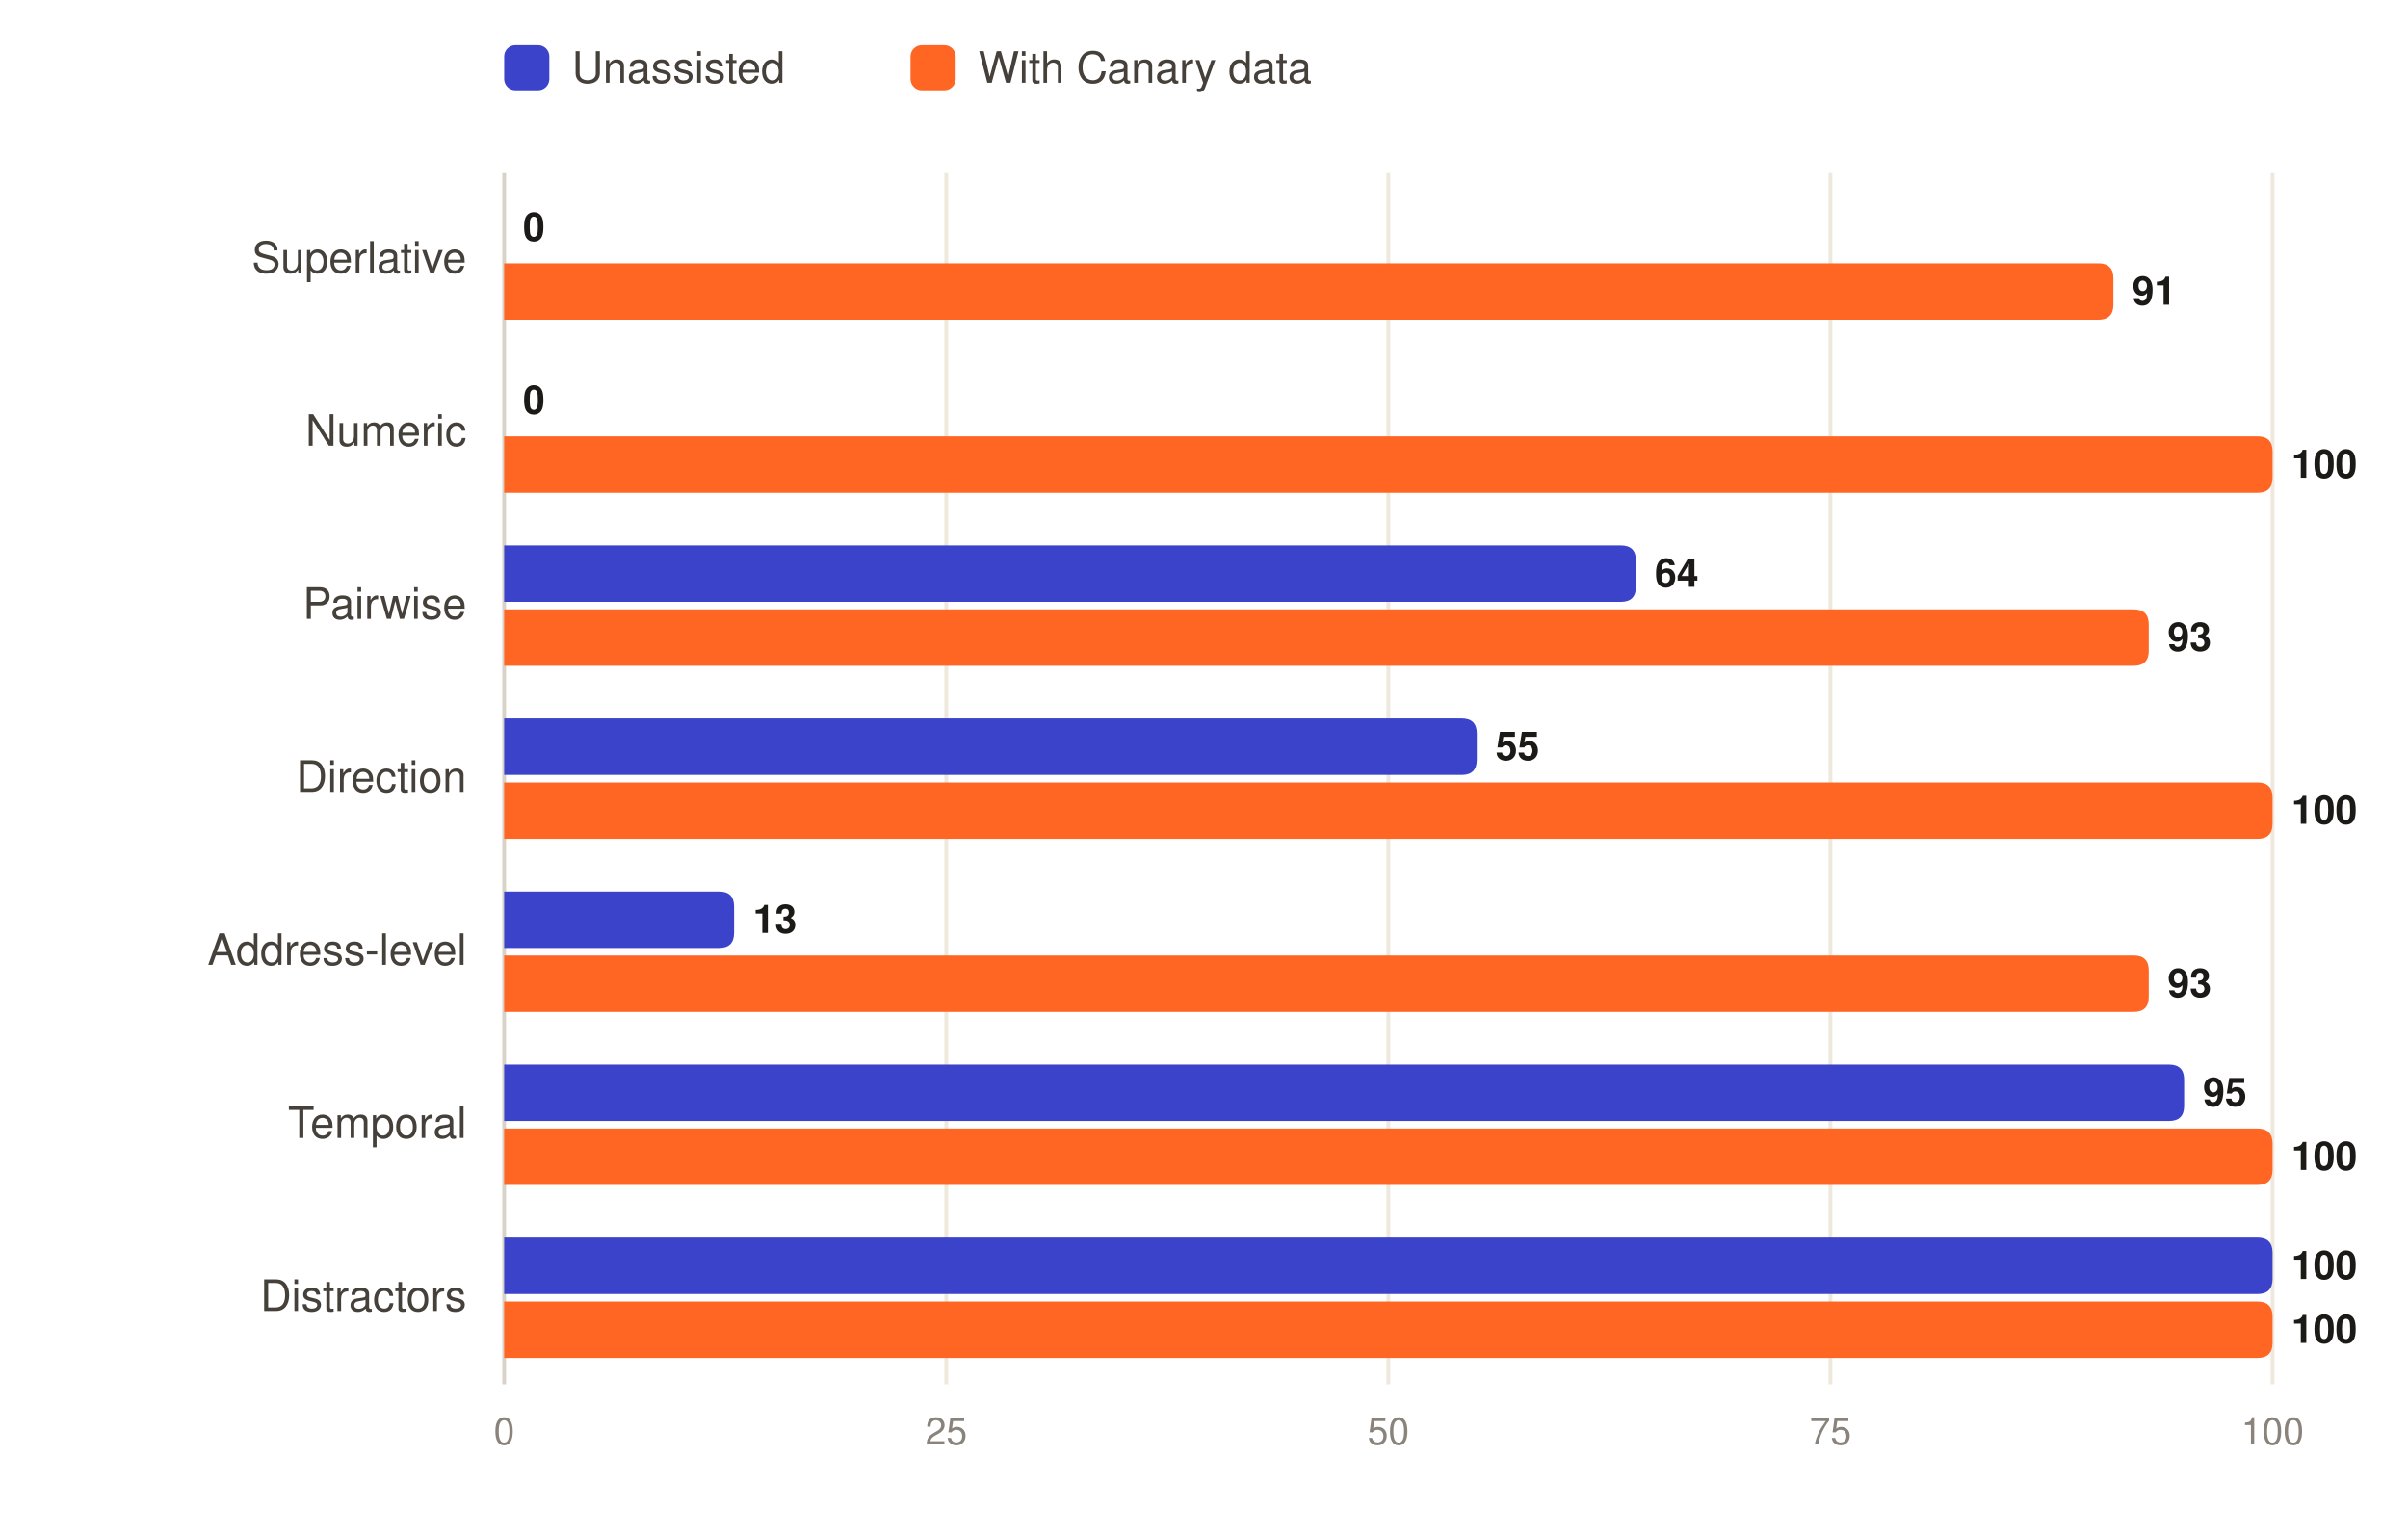
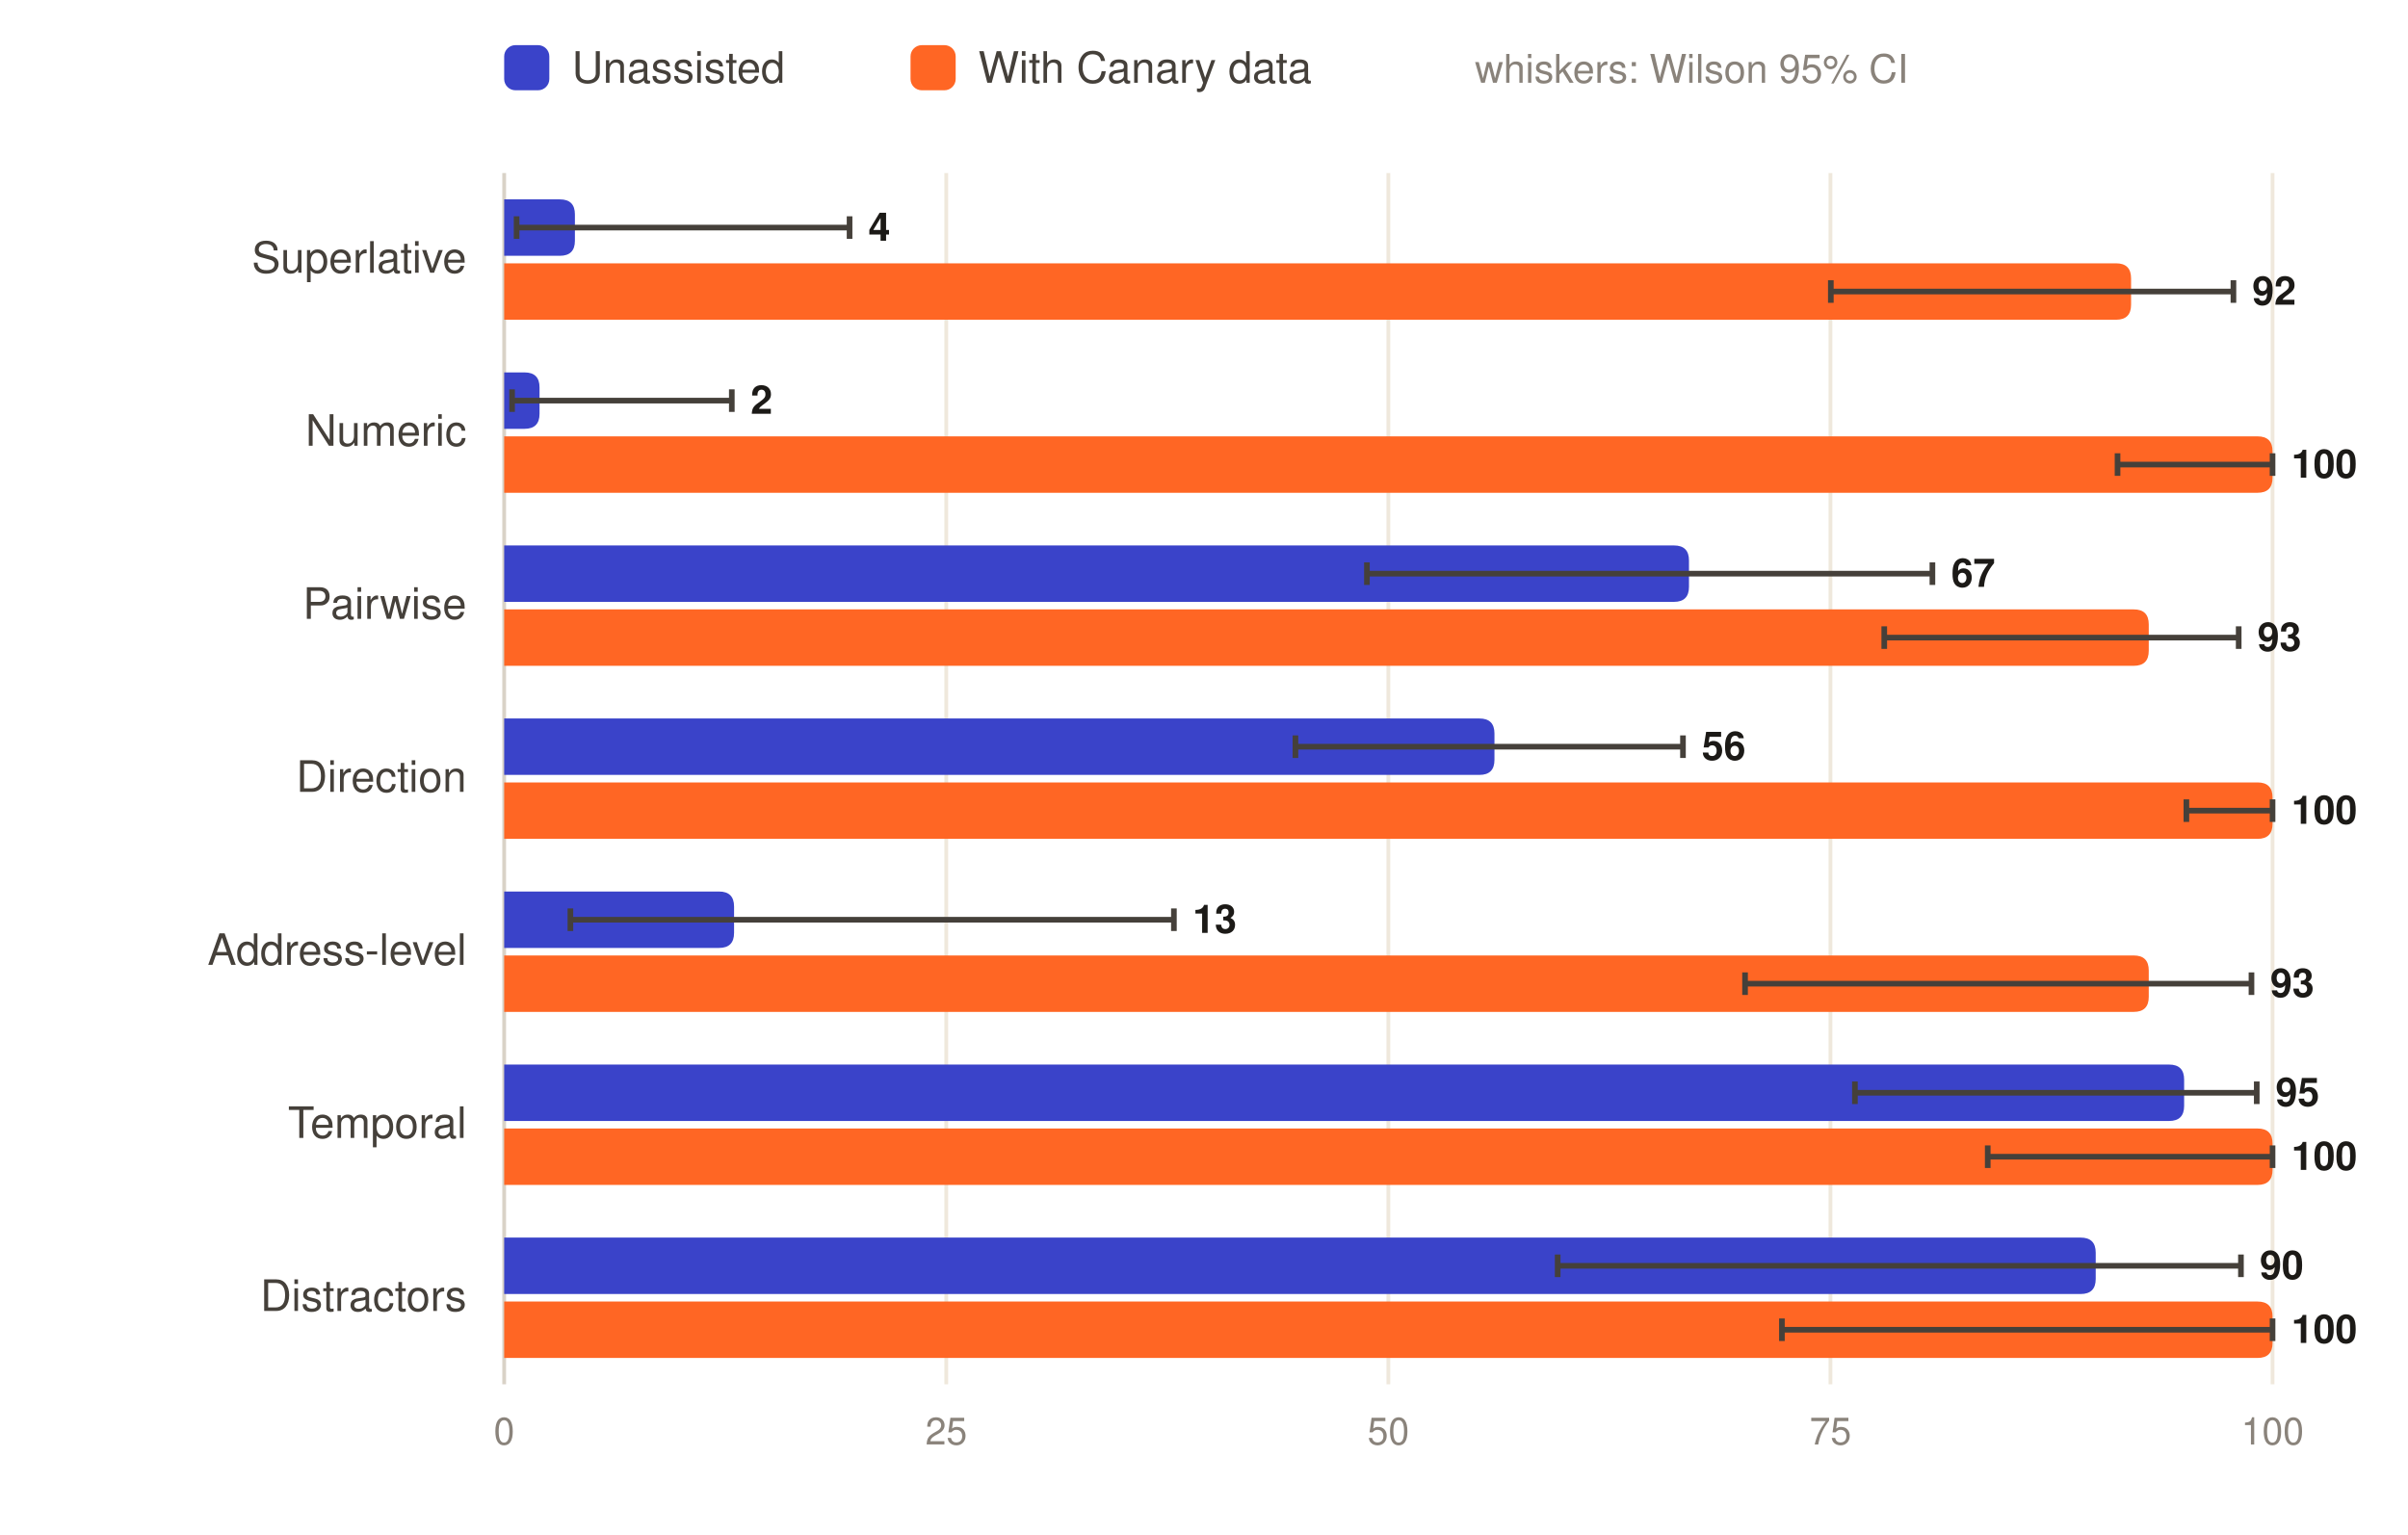
<svg xmlns="http://www.w3.org/2000/svg" viewBox="0 0 640 408" width="640" height="408" font-family="ui-sans-serif, -apple-system, 'Segoe UI', Helvetica, Arial, sans-serif" role="img" aria-labelledby="f2t f2d">
  <line x1="134.0" y1="46.0" x2="134.0" y2="368.0" stroke="#d9d2c7" stroke-width="1" />
  <text x="134.0" y="384.0" font-size="10" fill="#8a837b" text-anchor="middle" font-weight="400">0</text>
  <line x1="251.5" y1="46.0" x2="251.5" y2="368.0" stroke="#efe8dc" stroke-width="1" />
  <text x="251.5" y="384.0" font-size="10" fill="#8a837b" text-anchor="middle" font-weight="400">25</text>
  <line x1="369.0" y1="46.0" x2="369.0" y2="368.0" stroke="#efe8dc" stroke-width="1" />
  <text x="369.0" y="384.0" font-size="10" fill="#8a837b" text-anchor="middle" font-weight="400">50</text>
  <line x1="486.5" y1="46.0" x2="486.5" y2="368.0" stroke="#efe8dc" stroke-width="1" />
  <text x="486.5" y="384.0" font-size="10" fill="#8a837b" text-anchor="middle" font-weight="400">75</text>
  <line x1="604.0" y1="46.0" x2="604.0" y2="368.0" stroke="#efe8dc" stroke-width="1" />
  <text x="604.0" y="384.0" font-size="10" fill="#8a837b" text-anchor="middle" font-weight="400">100</text>
  <rect x="134.0" y="12" width="12" height="12" rx="3" fill="#3A43C9" />
  <text x="152.0" y="22.0" font-size="11.5" fill="#45403a" text-anchor="start" font-weight="400">Unassisted</text>
  <rect x="242.0" y="12" width="12" height="12" rx="3" fill="#FF6624" />
  <text x="260.0" y="22.0" font-size="11.5" fill="#45403a" text-anchor="start" font-weight="400">With Canary data</text>
+   <text x="392.0" y="22.0" font-size="10.5" fill="#8a837b" text-anchor="start" font-weight="400">whiskers: Wilson 95% CI</text>
  <text x="124.0" y="72.5" font-size="11.5" fill="#45403a" text-anchor="end" font-weight="400">Superlative</text>
-   <text x="139.0" y="64.0" font-size="10.5" fill="#1c1a17" text-anchor="start" font-weight="600">0</text>
-   <path d="M134.0,70.0 H557.7 Q561.7,70.0 561.7,74.0 V81.0 Q561.7,85.0 557.7,85.0 H134.0 Z" fill="#FF6624" />
-   <text x="566.7" y="81.0" font-size="10.5" fill="#1c1a17" text-anchor="start" font-weight="600">91</text>
+   <path d="M134.0,53.0 H148.8 Q152.8,53.0 152.8,57.0 V64.0 Q152.8,68.0 148.8,68.0 H134.0 Z" fill="#3A43C9" />
+   <line x1="137.3" y1="60.5" x2="225.8" y2="60.5" stroke="#45403a" stroke-width="1.5" />
+   <line x1="137.3" y1="57.5" x2="137.3" y2="63.5" stroke="#45403a" stroke-width="1.5" />
+   <line x1="225.8" y1="57.5" x2="225.8" y2="63.5" stroke="#45403a" stroke-width="1.5" />
+   <text x="230.8" y="64.0" font-size="10.5" fill="#1c1a17" text-anchor="start" font-weight="600">4</text>
+   <path d="M134.0,70.0 H562.4 Q566.4,70.0 566.4,74.0 V81.0 Q566.4,85.0 562.4,85.0 H134.0 Z" fill="#FF6624" />
+   <line x1="486.6" y1="77.5" x2="593.6" y2="77.5" stroke="#45403a" stroke-width="1.5" />
+   <line x1="486.6" y1="74.5" x2="486.6" y2="80.5" stroke="#45403a" stroke-width="1.5" />
+   <line x1="593.6" y1="74.5" x2="593.6" y2="80.5" stroke="#45403a" stroke-width="1.5" />
+   <text x="598.6" y="81.0" font-size="10.5" fill="#1c1a17" text-anchor="start" font-weight="600">92</text>
  <text x="124.0" y="118.5" font-size="11.5" fill="#45403a" text-anchor="end" font-weight="400">Numeric</text>
-   <text x="139.0" y="110.0" font-size="10.5" fill="#1c1a17" text-anchor="start" font-weight="600">0</text>
+   <path d="M134.0,99.0 H139.4 Q143.4,99.0 143.4,103.0 V110.0 Q143.4,114.0 139.4,114.0 H134.0 Z" fill="#3A43C9" />
+   <line x1="136.1" y1="106.5" x2="194.5" y2="106.5" stroke="#45403a" stroke-width="1.5" />
+   <line x1="136.1" y1="103.5" x2="136.1" y2="109.5" stroke="#45403a" stroke-width="1.5" />
+   <line x1="194.5" y1="103.5" x2="194.5" y2="109.5" stroke="#45403a" stroke-width="1.5" />
+   <text x="199.5" y="110.0" font-size="10.5" fill="#1c1a17" text-anchor="start" font-weight="600">2</text>
  <path d="M134.0,116.0 H600.0 Q604.0,116.0 604.0,120.0 V127.0 Q604.0,131.0 600.0,131.0 H134.0 Z" fill="#FF6624" />
+   <line x1="562.8" y1="123.5" x2="604.0" y2="123.5" stroke="#45403a" stroke-width="1.5" />
+   <line x1="562.8" y1="120.5" x2="562.8" y2="126.5" stroke="#45403a" stroke-width="1.5" />
+   <line x1="604.0" y1="120.5" x2="604.0" y2="126.5" stroke="#45403a" stroke-width="1.5" />
  <text x="609.0" y="127.0" font-size="10.5" fill="#1c1a17" text-anchor="start" font-weight="600">100</text>
  <text x="124.0" y="164.5" font-size="11.5" fill="#45403a" text-anchor="end" font-weight="400">Pairwise</text>
-   <path d="M134.0,145.0 H430.8 Q434.8,145.0 434.8,149.0 V156.0 Q434.8,160.0 430.8,160.0 H134.0 Z" fill="#3A43C9" />
-   <text x="439.8" y="156.0" font-size="10.5" fill="#1c1a17" text-anchor="start" font-weight="600">64</text>
+   <path d="M134.0,145.0 H444.9 Q448.9,145.0 448.9,149.0 V156.0 Q448.9,160.0 444.9,160.0 H134.0 Z" fill="#3A43C9" />
+   <line x1="363.3" y1="152.5" x2="513.6" y2="152.5" stroke="#45403a" stroke-width="1.5" />
+   <line x1="363.3" y1="149.5" x2="363.3" y2="155.5" stroke="#45403a" stroke-width="1.5" />
+   <line x1="513.6" y1="149.5" x2="513.6" y2="155.5" stroke="#45403a" stroke-width="1.5" />
+   <text x="518.6" y="156.0" font-size="10.5" fill="#1c1a17" text-anchor="start" font-weight="600">67</text>
  <path d="M134.0,162.0 H567.1 Q571.1,162.0 571.1,166.0 V173.0 Q571.1,177.0 567.1,177.0 H134.0 Z" fill="#FF6624" />
-   <text x="576.1" y="173.0" font-size="10.5" fill="#1c1a17" text-anchor="start" font-weight="600">93</text>
+   <line x1="500.8" y1="169.5" x2="595.0" y2="169.5" stroke="#45403a" stroke-width="1.5" />
+   <line x1="500.8" y1="166.5" x2="500.8" y2="172.5" stroke="#45403a" stroke-width="1.5" />
+   <line x1="595.0" y1="166.5" x2="595.0" y2="172.5" stroke="#45403a" stroke-width="1.5" />
+   <text x="600.0" y="173.0" font-size="10.5" fill="#1c1a17" text-anchor="start" font-weight="600">93</text>
  <text x="124.0" y="210.5" font-size="11.5" fill="#45403a" text-anchor="end" font-weight="400">Direction</text>
-   <path d="M134.0,191.0 H388.5 Q392.5,191.0 392.5,195.0 V202.0 Q392.5,206.0 388.5,206.0 H134.0 Z" fill="#3A43C9" />
-   <text x="397.5" y="202.0" font-size="10.5" fill="#1c1a17" text-anchor="start" font-weight="600">55</text>
+   <path d="M134.0,191.0 H393.2 Q397.2,191.0 397.2,195.0 V202.0 Q397.2,206.0 393.2,206.0 H134.0 Z" fill="#3A43C9" />
+   <line x1="344.3" y1="198.5" x2="447.3" y2="198.5" stroke="#45403a" stroke-width="1.5" />
+   <line x1="344.3" y1="195.5" x2="344.3" y2="201.5" stroke="#45403a" stroke-width="1.5" />
+   <line x1="447.3" y1="195.5" x2="447.3" y2="201.5" stroke="#45403a" stroke-width="1.5" />
+   <text x="452.3" y="202.0" font-size="10.5" fill="#1c1a17" text-anchor="start" font-weight="600">56</text>
  <path d="M134.0,208.0 H600.0 Q604.0,208.0 604.0,212.0 V219.0 Q604.0,223.0 600.0,223.0 H134.0 Z" fill="#FF6624" />
+   <line x1="581.1" y1="215.5" x2="604.0" y2="215.5" stroke="#45403a" stroke-width="1.5" />
+   <line x1="581.1" y1="212.5" x2="581.1" y2="218.5" stroke="#45403a" stroke-width="1.5" />
+   <line x1="604.0" y1="212.5" x2="604.0" y2="218.5" stroke="#45403a" stroke-width="1.5" />
  <text x="609.0" y="219.0" font-size="10.5" fill="#1c1a17" text-anchor="start" font-weight="600">100</text>
  <text x="124.0" y="256.5" font-size="11.5" fill="#45403a" text-anchor="end" font-weight="400">Address-level</text>
  <path d="M134.0,237.0 H191.1 Q195.1,237.0 195.1,241.0 V248.0 Q195.1,252.0 191.1,252.0 H134.0 Z" fill="#3A43C9" />
-   <text x="200.1" y="248.0" font-size="10.5" fill="#1c1a17" text-anchor="start" font-weight="600">13</text>
+   <line x1="151.6" y1="244.5" x2="312.0" y2="244.5" stroke="#45403a" stroke-width="1.5" />
+   <line x1="151.6" y1="241.5" x2="151.6" y2="247.5" stroke="#45403a" stroke-width="1.5" />
+   <line x1="312.0" y1="241.5" x2="312.0" y2="247.5" stroke="#45403a" stroke-width="1.5" />
+   <text x="317.0" y="248.0" font-size="10.5" fill="#1c1a17" text-anchor="start" font-weight="600">13</text>
  <path d="M134.0,254.0 H567.1 Q571.1,254.0 571.1,258.0 V265.0 Q571.1,269.0 567.1,269.0 H134.0 Z" fill="#FF6624" />
-   <text x="576.1" y="265.0" font-size="10.5" fill="#1c1a17" text-anchor="start" font-weight="600">93</text>
+   <line x1="463.8" y1="261.5" x2="598.4" y2="261.5" stroke="#45403a" stroke-width="1.5" />
+   <line x1="463.8" y1="258.5" x2="463.8" y2="264.5" stroke="#45403a" stroke-width="1.5" />
+   <line x1="598.4" y1="258.5" x2="598.4" y2="264.5" stroke="#45403a" stroke-width="1.5" />
+   <text x="603.4" y="265.0" font-size="10.5" fill="#1c1a17" text-anchor="start" font-weight="600">93</text>
  <text x="124.0" y="302.5" font-size="11.5" fill="#45403a" text-anchor="end" font-weight="400">Temporal</text>
  <path d="M134.0,283.0 H576.5 Q580.5,283.0 580.5,287.0 V294.0 Q580.5,298.0 576.5,298.0 H134.0 Z" fill="#3A43C9" />
-   <text x="585.5" y="294.0" font-size="10.5" fill="#1c1a17" text-anchor="start" font-weight="600">95</text>
+   <line x1="493.0" y1="290.5" x2="599.8" y2="290.5" stroke="#45403a" stroke-width="1.5" />
+   <line x1="493.0" y1="287.5" x2="493.0" y2="293.5" stroke="#45403a" stroke-width="1.5" />
+   <line x1="599.8" y1="287.5" x2="599.8" y2="293.5" stroke="#45403a" stroke-width="1.5" />
+   <text x="604.8" y="294.0" font-size="10.5" fill="#1c1a17" text-anchor="start" font-weight="600">95</text>
  <path d="M134.0,300.0 H600.0 Q604.0,300.0 604.0,304.0 V311.0 Q604.0,315.0 600.0,315.0 H134.0 Z" fill="#FF6624" />
+   <line x1="528.3" y1="307.5" x2="604.0" y2="307.5" stroke="#45403a" stroke-width="1.5" />
+   <line x1="528.3" y1="304.5" x2="528.3" y2="310.5" stroke="#45403a" stroke-width="1.5" />
+   <line x1="604.0" y1="304.5" x2="604.0" y2="310.5" stroke="#45403a" stroke-width="1.5" />
  <text x="609.0" y="311.0" font-size="10.5" fill="#1c1a17" text-anchor="start" font-weight="600">100</text>
  <text x="124.0" y="348.5" font-size="11.5" fill="#45403a" text-anchor="end" font-weight="400">Distractors</text>
-   <path d="M134.0,329.0 H600.0 Q604.0,329.0 604.0,333.0 V340.0 Q604.0,344.0 600.0,344.0 H134.0 Z" fill="#3A43C9" />
-   <text x="609.0" y="340.0" font-size="10.5" fill="#1c1a17" text-anchor="start" font-weight="600">100</text>
+   <path d="M134.0,329.0 H553.0 Q557.0,329.0 557.0,333.0 V340.0 Q557.0,344.0 553.0,344.0 H134.0 Z" fill="#3A43C9" />
+   <line x1="414.0" y1="336.5" x2="595.6" y2="336.5" stroke="#45403a" stroke-width="1.5" />
+   <line x1="414.0" y1="333.5" x2="414.0" y2="339.5" stroke="#45403a" stroke-width="1.5" />
+   <line x1="595.6" y1="333.5" x2="595.6" y2="339.5" stroke="#45403a" stroke-width="1.5" />
+   <text x="600.6" y="340.0" font-size="10.5" fill="#1c1a17" text-anchor="start" font-weight="600">90</text>
  <path d="M134.0,346.0 H600.0 Q604.0,346.0 604.0,350.0 V357.0 Q604.0,361.0 600.0,361.0 H134.0 Z" fill="#FF6624" />
+   <line x1="473.6" y1="353.5" x2="604.0" y2="353.5" stroke="#45403a" stroke-width="1.5" />
+   <line x1="473.6" y1="350.5" x2="473.6" y2="356.5" stroke="#45403a" stroke-width="1.5" />
+   <line x1="604.0" y1="350.5" x2="604.0" y2="356.5" stroke="#45403a" stroke-width="1.5" />
  <text x="609.0" y="357.0" font-size="10.5" fill="#1c1a17" text-anchor="start" font-weight="600">100</text>
</svg>
